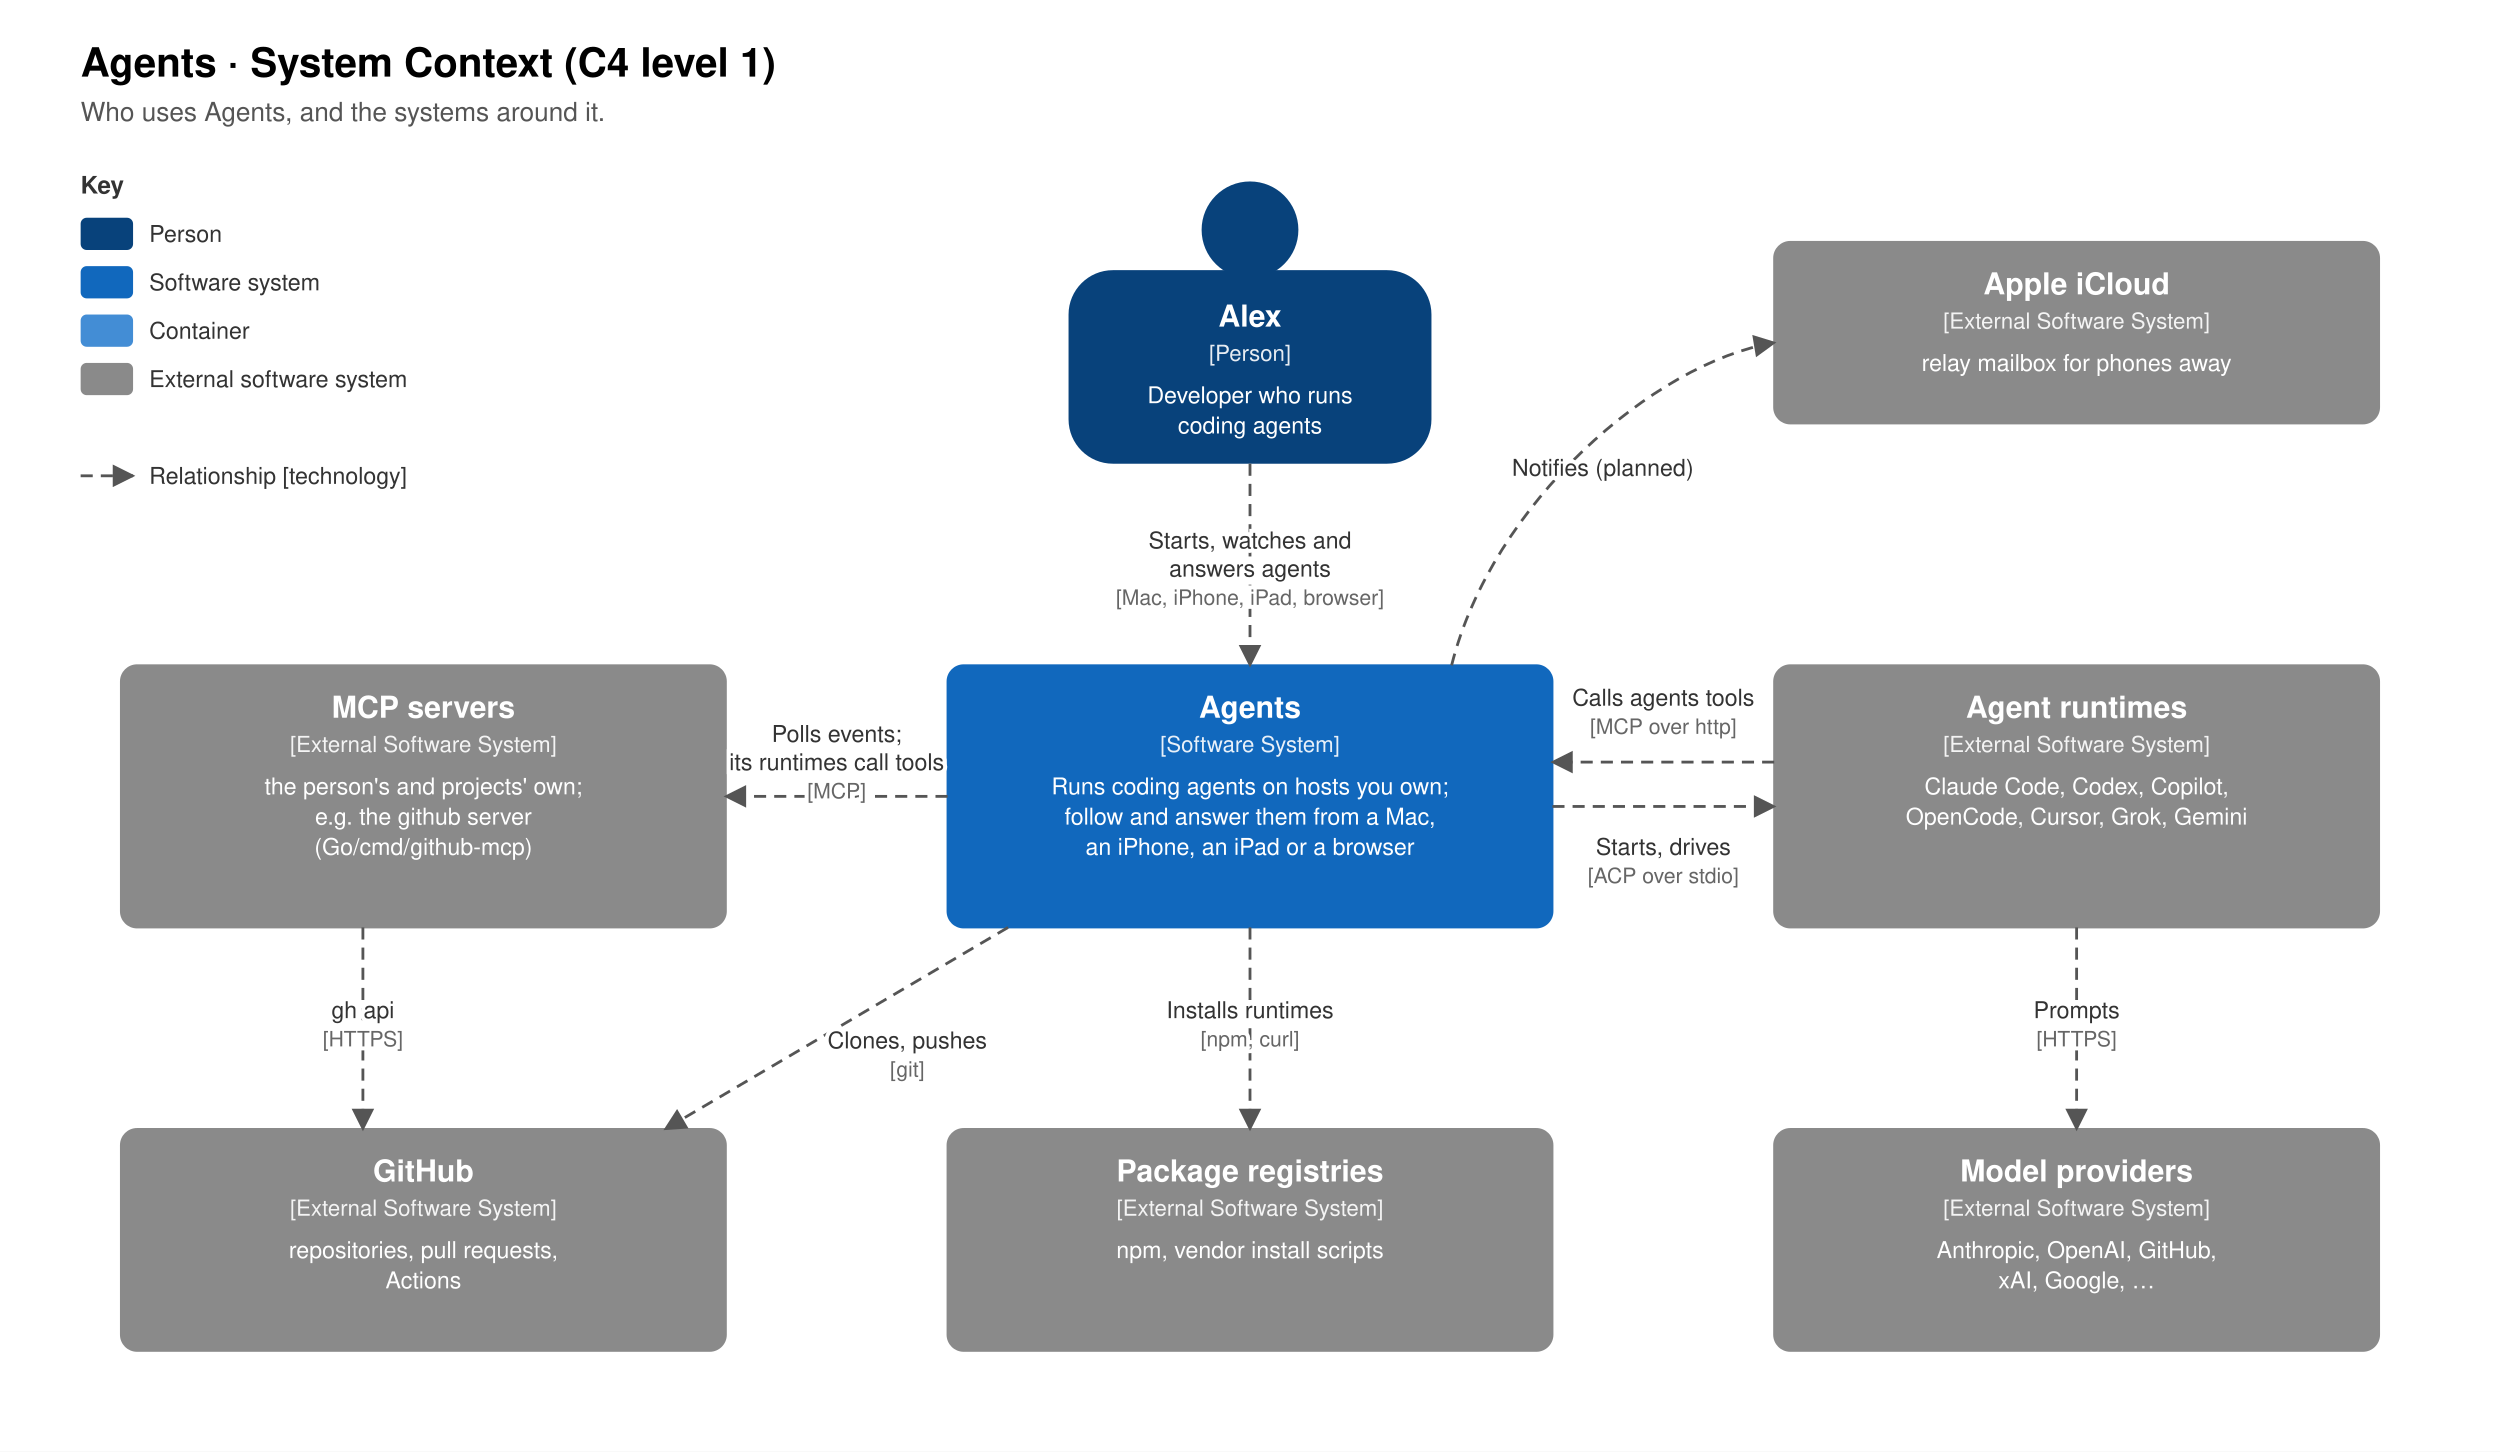
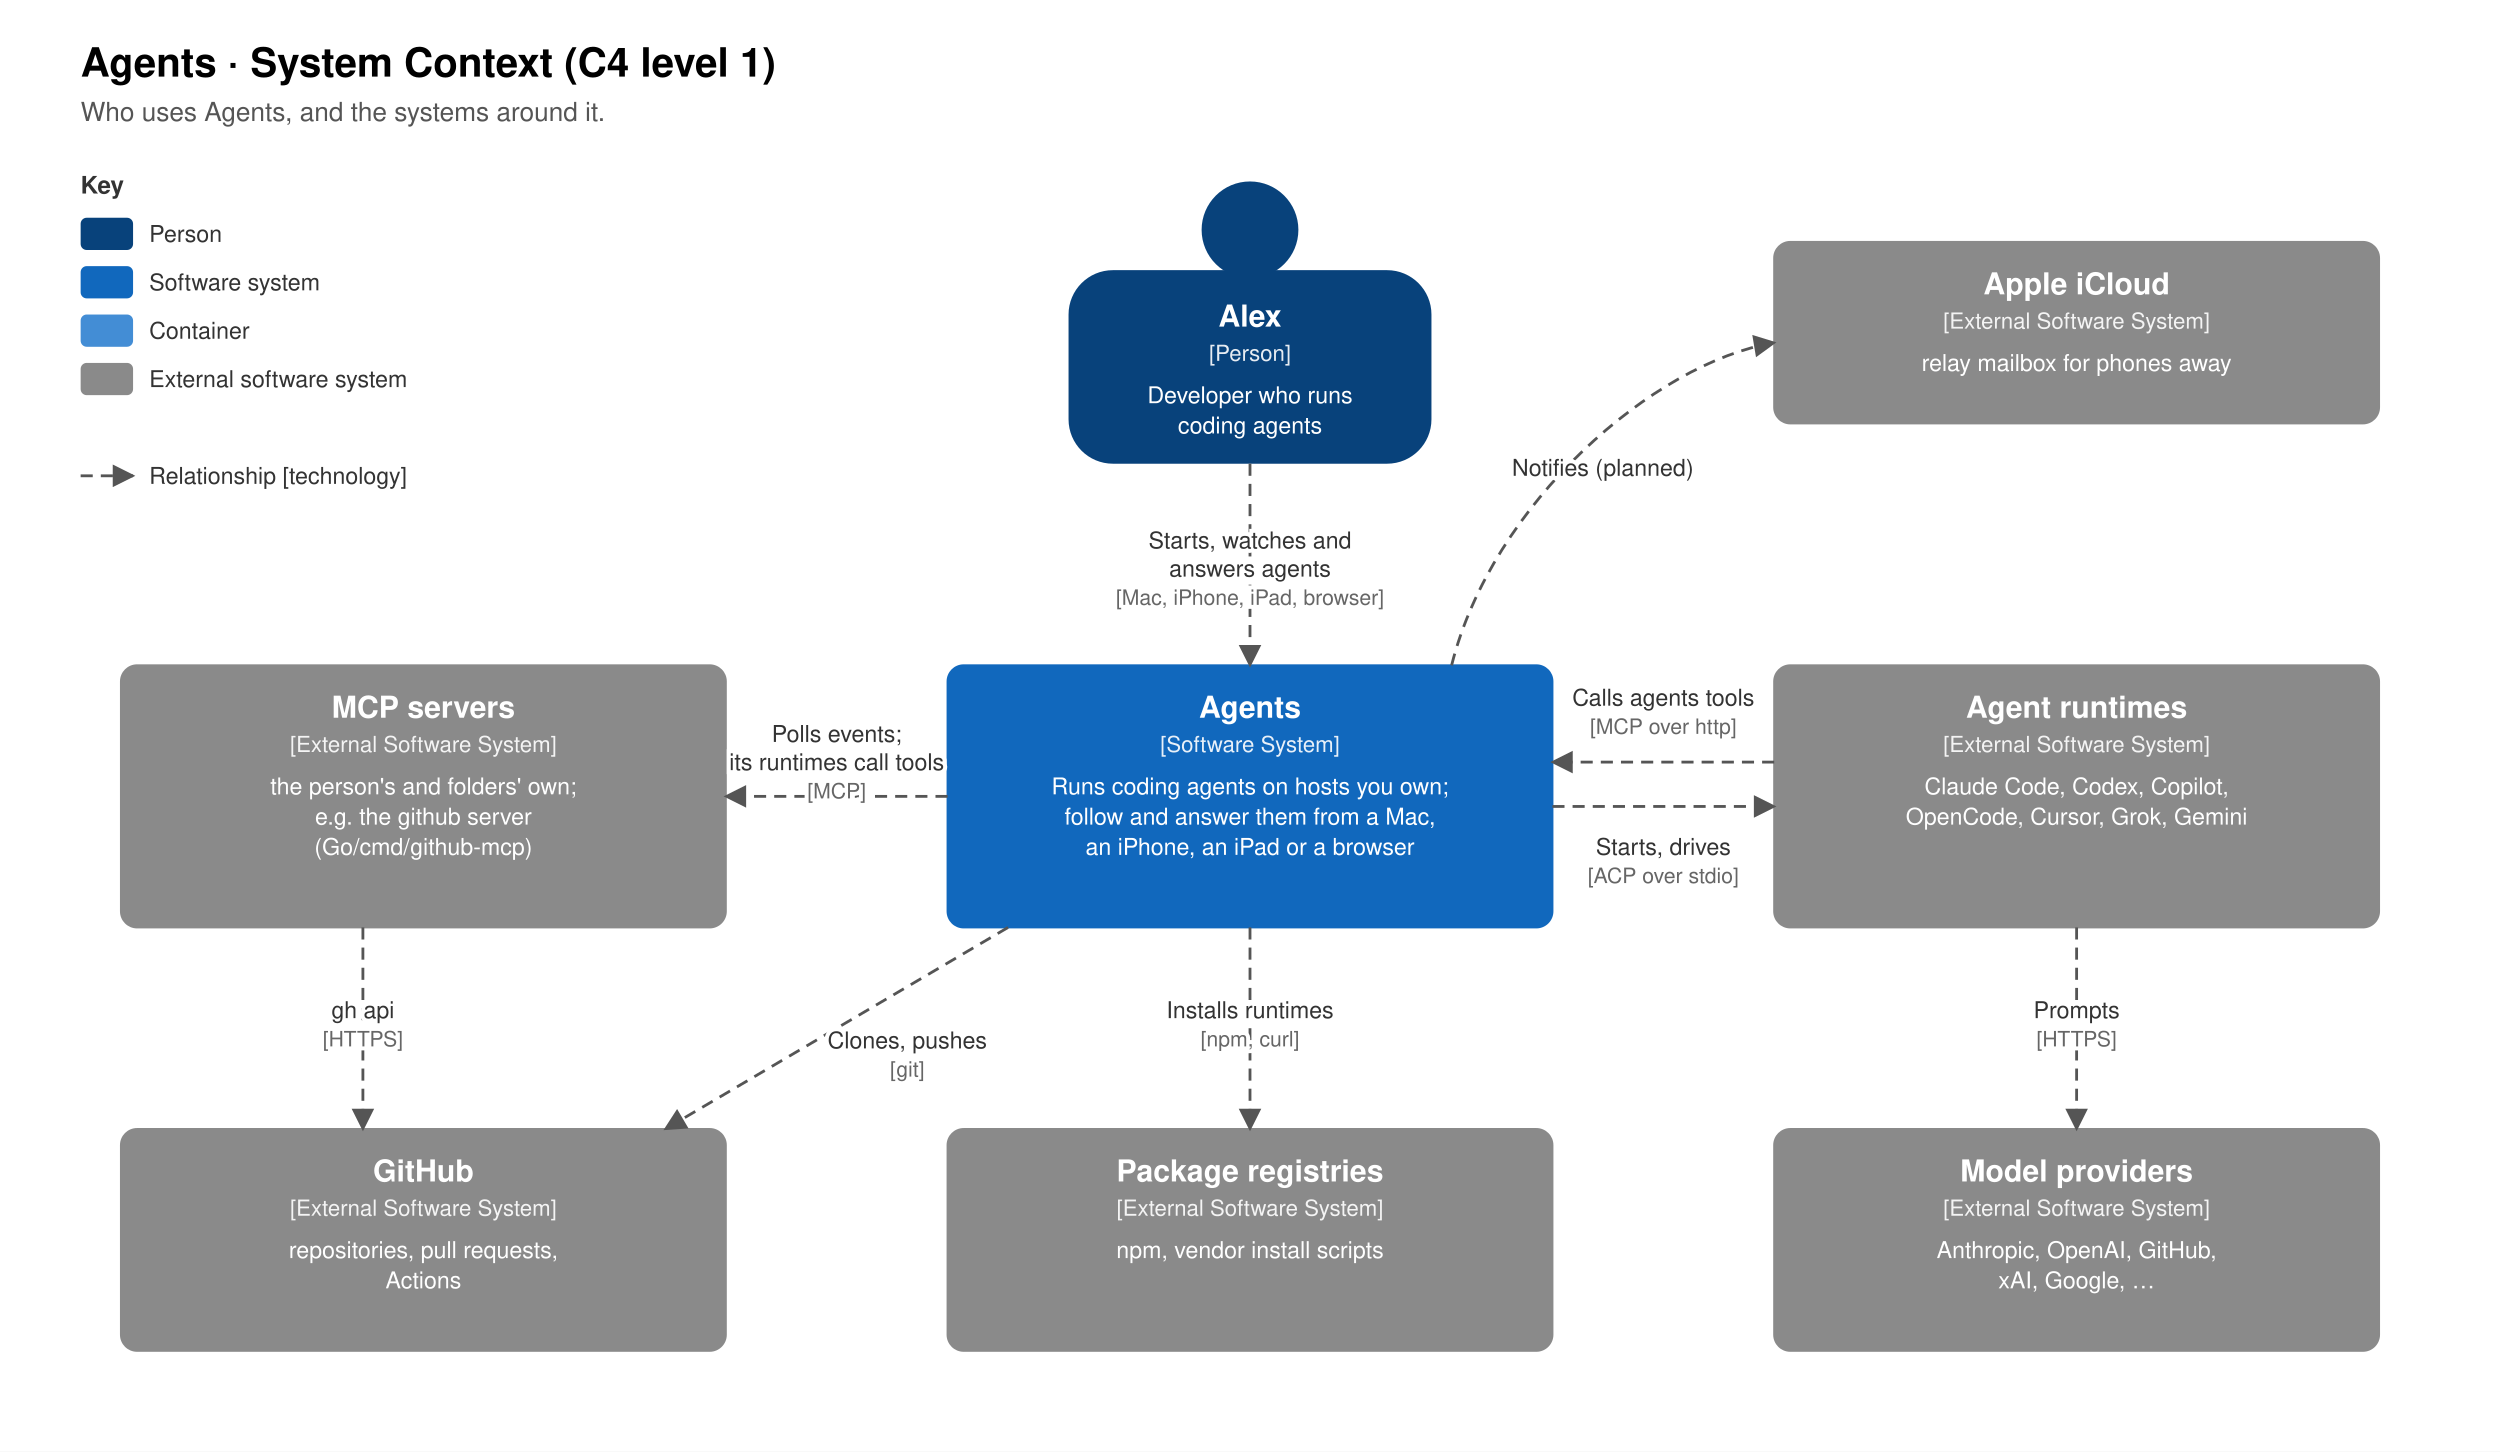
<svg xmlns="http://www.w3.org/2000/svg" viewBox="0 0 1240 720" width="1240" height="720" font-family="-apple-system, Helvetica, Arial, sans-serif">
  <defs>
    <marker id="a" viewBox="0 0 10 10" refX="9" refY="5" markerWidth="8" markerHeight="8" orient="auto-start-reverse">
      <path d="M0,0 L10,5 L0,10 z" fill="#555" />
    </marker>
    <style>
.t{fill:#fff;font-weight:700;font-size:15px;text-anchor:middle} .k{fill:#fff;font-size:11px;text-anchor:middle;opacity:.9} .d{fill:#fff;font-size:11.5px;text-anchor:middle}
.r{stroke:#555;stroke-width:1.4;fill:none;stroke-dasharray:6 4;marker-end:url(#a)} .rl{font-size:11.5px;fill:#333;text-anchor:middle} .rt{font-size:10.5px;fill:#666;text-anchor:middle}
</style>
  </defs>
  <rect width="1240" height="720" fill="#fff" />
  <text x="40" y="38" font-size="20" font-weight="700">Agents · System Context (C4 level 1)</text>
  <text x="40" y="60" font-size="13" fill="#555">Who uses Agents, and the systems around it.</text>
  <circle cx="620.0" cy="114" r="24" fill="#08427b" />
  <rect x="530" y="134" width="180" height="96" rx="22" fill="#08427b" />
  <text class="t" x="620.0" y="162">Alex</text>
  <text class="k" x="620.0" y="179">[Person]</text>
  <text class="d" x="620.0" y="200">Developer who runs</text>
  <text class="d" x="620.0" y="215">coding agents</text>
  <rect x="470" y="330" width="300" height="130" rx="8" fill="#1168bd" stroke="#1168bd" />
  <text class="t" x="620.0" y="356">Agents</text>
  <text class="k" x="620.0" y="373">[Software System]</text>
  <text class="d" x="620.0" y="394">Runs coding agents on hosts you own;</text>
  <text class="d" x="620.0" y="409">follow and answer them from a Mac,</text>
  <text class="d" x="620.0" y="424">an iPhone, an iPad or a browser</text>
  <rect x="880" y="330" width="300" height="130" rx="8" fill="#8a8a8a" stroke="#8a8a8a" />
  <text class="t" x="1030.0" y="356">Agent runtimes</text>
  <text class="k" x="1030.0" y="373">[External Software System]</text>
  <text class="d" x="1030.0" y="394">Claude Code, Codex, Copilot,</text>
  <text class="d" x="1030.0" y="409">OpenCode, Cursor, Grok, Gemini</text>
  <rect x="880" y="560" width="300" height="110" rx="8" fill="#8a8a8a" stroke="#8a8a8a" />
  <text class="t" x="1030.0" y="586">Model providers</text>
  <text class="k" x="1030.0" y="603">[External Software System]</text>
  <text class="d" x="1030.0" y="624">Anthropic, OpenAI, GitHub,</text>
  <text class="d" x="1030.0" y="639">xAI, Google, …</text>
  <rect x="60" y="330" width="300" height="130" rx="8" fill="#8a8a8a" stroke="#8a8a8a" />
  <text class="t" x="210.0" y="356">MCP servers</text>
  <text class="k" x="210.0" y="373">[External Software System]</text>
-   <text class="d" x="210.0" y="394">the person's and projects' own;</text>
+   <text class="d" x="210.0" y="394">the person's and folders' own;</text>
  <text class="d" x="210.0" y="409">e.g. the github server</text>
  <text class="d" x="210.0" y="424">(Go/cmd/github-mcp)</text>
  <rect x="60" y="560" width="300" height="110" rx="8" fill="#8a8a8a" stroke="#8a8a8a" />
  <text class="t" x="210.0" y="586">GitHub</text>
  <text class="k" x="210.0" y="603">[External Software System]</text>
  <text class="d" x="210.0" y="624">repositories, pull requests,</text>
  <text class="d" x="210.0" y="639">Actions</text>
  <rect x="470" y="560" width="300" height="110" rx="8" fill="#8a8a8a" stroke="#8a8a8a" />
  <text class="t" x="620.0" y="586">Package registries</text>
  <text class="k" x="620.0" y="603">[External Software System]</text>
  <text class="d" x="620.0" y="624">npm, vendor install scripts</text>
  <rect x="880" y="120" width="300" height="90" rx="8" fill="#8a8a8a" stroke="#8a8a8a" />
  <text class="t" x="1030.0" y="146">Apple iCloud</text>
  <text class="k" x="1030.0" y="163">[External Software System]</text>
  <text class="d" x="1030.0" y="184">relay mailbox for phones away</text>
  <path class="r" d="M620,230 L620,330" />
  <text class="rl" x="620" y="272">
    <tspan style="paint-order:stroke;stroke:#fff;stroke-width:4px">Starts, watches and</tspan>
  </text>
  <text class="rl" x="620" y="286">
    <tspan style="paint-order:stroke;stroke:#fff;stroke-width:4px">answers agents</tspan>
  </text>
  <text class="rt" x="620" y="300">
    <tspan style="paint-order:stroke;stroke:#fff;stroke-width:4px">[Mac, iPhone, iPad, browser]</tspan>
  </text>
  <path class="r" d="M770,400 L880,400" />
  <text class="rl" x="825" y="424">
    <tspan style="paint-order:stroke;stroke:#fff;stroke-width:4px">Starts, drives</tspan>
  </text>
  <text class="rt" x="825" y="438">
    <tspan style="paint-order:stroke;stroke:#fff;stroke-width:4px">[ACP over stdio]</tspan>
  </text>
  <path class="r" d="M1030,460 L1030,560" />
  <text class="rl" x="1030" y="505">
    <tspan style="paint-order:stroke;stroke:#fff;stroke-width:4px">Prompts</tspan>
  </text>
  <text class="rt" x="1030" y="519">
    <tspan style="paint-order:stroke;stroke:#fff;stroke-width:4px">[HTTPS]</tspan>
  </text>
  <path class="r" d="M880,378 L770,378" />
  <text class="rl" x="825" y="350">
    <tspan style="paint-order:stroke;stroke:#fff;stroke-width:4px">Calls agents tools</tspan>
  </text>
  <text class="rt" x="825" y="364">
    <tspan style="paint-order:stroke;stroke:#fff;stroke-width:4px">[MCP over http]</tspan>
  </text>
  <path class="r" d="M470,395 L360,395" />
  <text class="rl" x="415" y="368">
    <tspan style="paint-order:stroke;stroke:#fff;stroke-width:4px">Polls events;</tspan>
  </text>
  <text class="rl" x="415" y="382">
    <tspan style="paint-order:stroke;stroke:#fff;stroke-width:4px">its runtimes call tools</tspan>
  </text>
  <text class="rt" x="415" y="396">
    <tspan style="paint-order:stroke;stroke:#fff;stroke-width:4px">[MCP]</tspan>
  </text>
  <path class="r" d="M620,460 L620,560" />
  <text class="rl" x="620" y="505">
    <tspan style="paint-order:stroke;stroke:#fff;stroke-width:4px">Installs runtimes</tspan>
  </text>
  <text class="rt" x="620" y="519">
    <tspan style="paint-order:stroke;stroke:#fff;stroke-width:4px">[npm, curl]</tspan>
  </text>
  <path class="r" d="M500,460 L330,560" />
  <text class="rl" x="450" y="520">
    <tspan style="paint-order:stroke;stroke:#fff;stroke-width:4px">Clones, pushes</tspan>
  </text>
  <text class="rt" x="450" y="534">
    <tspan style="paint-order:stroke;stroke:#fff;stroke-width:4px">[git]</tspan>
  </text>
  <path class="r" d="M720,330 C740,250 820,180 880,170" />
  <text class="rl" x="795" y="236">
    <tspan style="paint-order:stroke;stroke:#fff;stroke-width:4px">Notifies (planned)</tspan>
  </text>
  <path class="r" d="M180,460 L180,560" />
  <text class="rl" x="180" y="505">
    <tspan style="paint-order:stroke;stroke:#fff;stroke-width:4px">gh api</tspan>
  </text>
  <text class="rt" x="180" y="519">
    <tspan style="paint-order:stroke;stroke:#fff;stroke-width:4px">[HTTPS]</tspan>
  </text>
  <text x="40" y="96" font-size="12" font-weight="700" fill="#333">Key</text>
  <rect x="40" y="108" width="26" height="16" rx="3" fill="#08427b" />
  <text x="74" y="120" font-size="11.5" fill="#333">Person</text>
  <rect x="40" y="132" width="26" height="16" rx="3" fill="#1168bd" />
  <text x="74" y="144" font-size="11.5" fill="#333">Software system</text>
  <rect x="40" y="156" width="26" height="16" rx="3" fill="#438dd5" />
  <text x="74" y="168" font-size="11.5" fill="#333">Container</text>
  <rect x="40" y="180" width="26" height="16" rx="3" fill="#8a8a8a" />
  <text x="74" y="192" font-size="11.5" fill="#333">External software system</text>
  <path class="r" d="M40,236 L66,236" />
  <text x="74" y="240" font-size="11.5" fill="#333">Relationship [technology]</text>
</svg>
